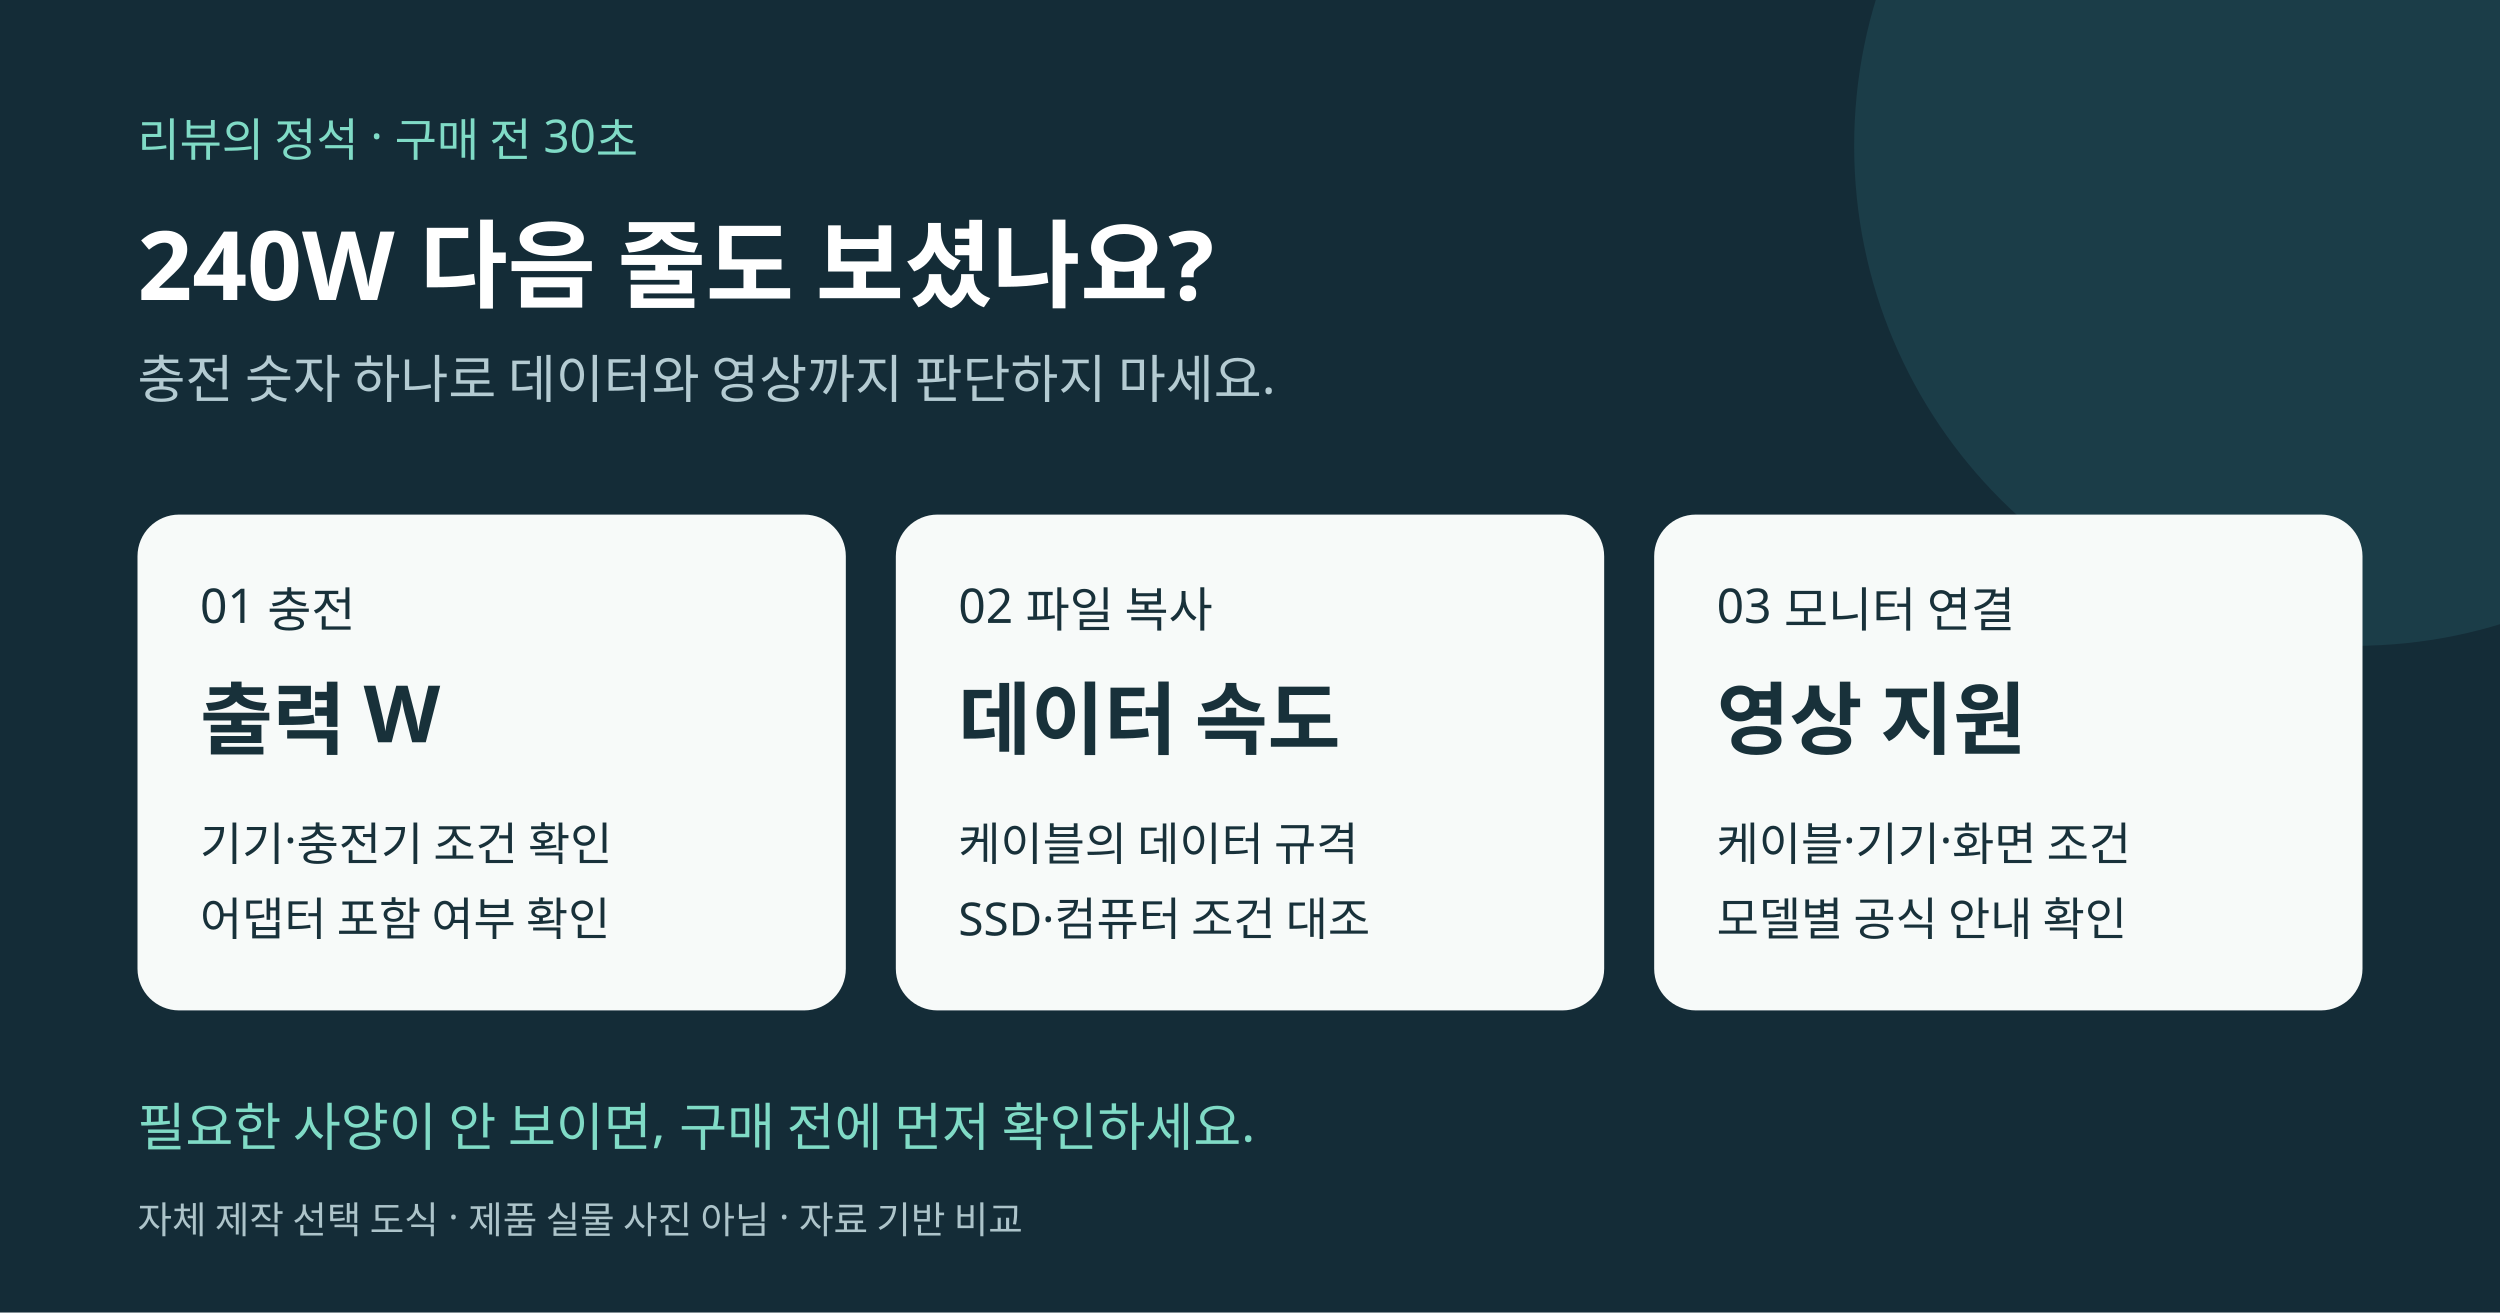
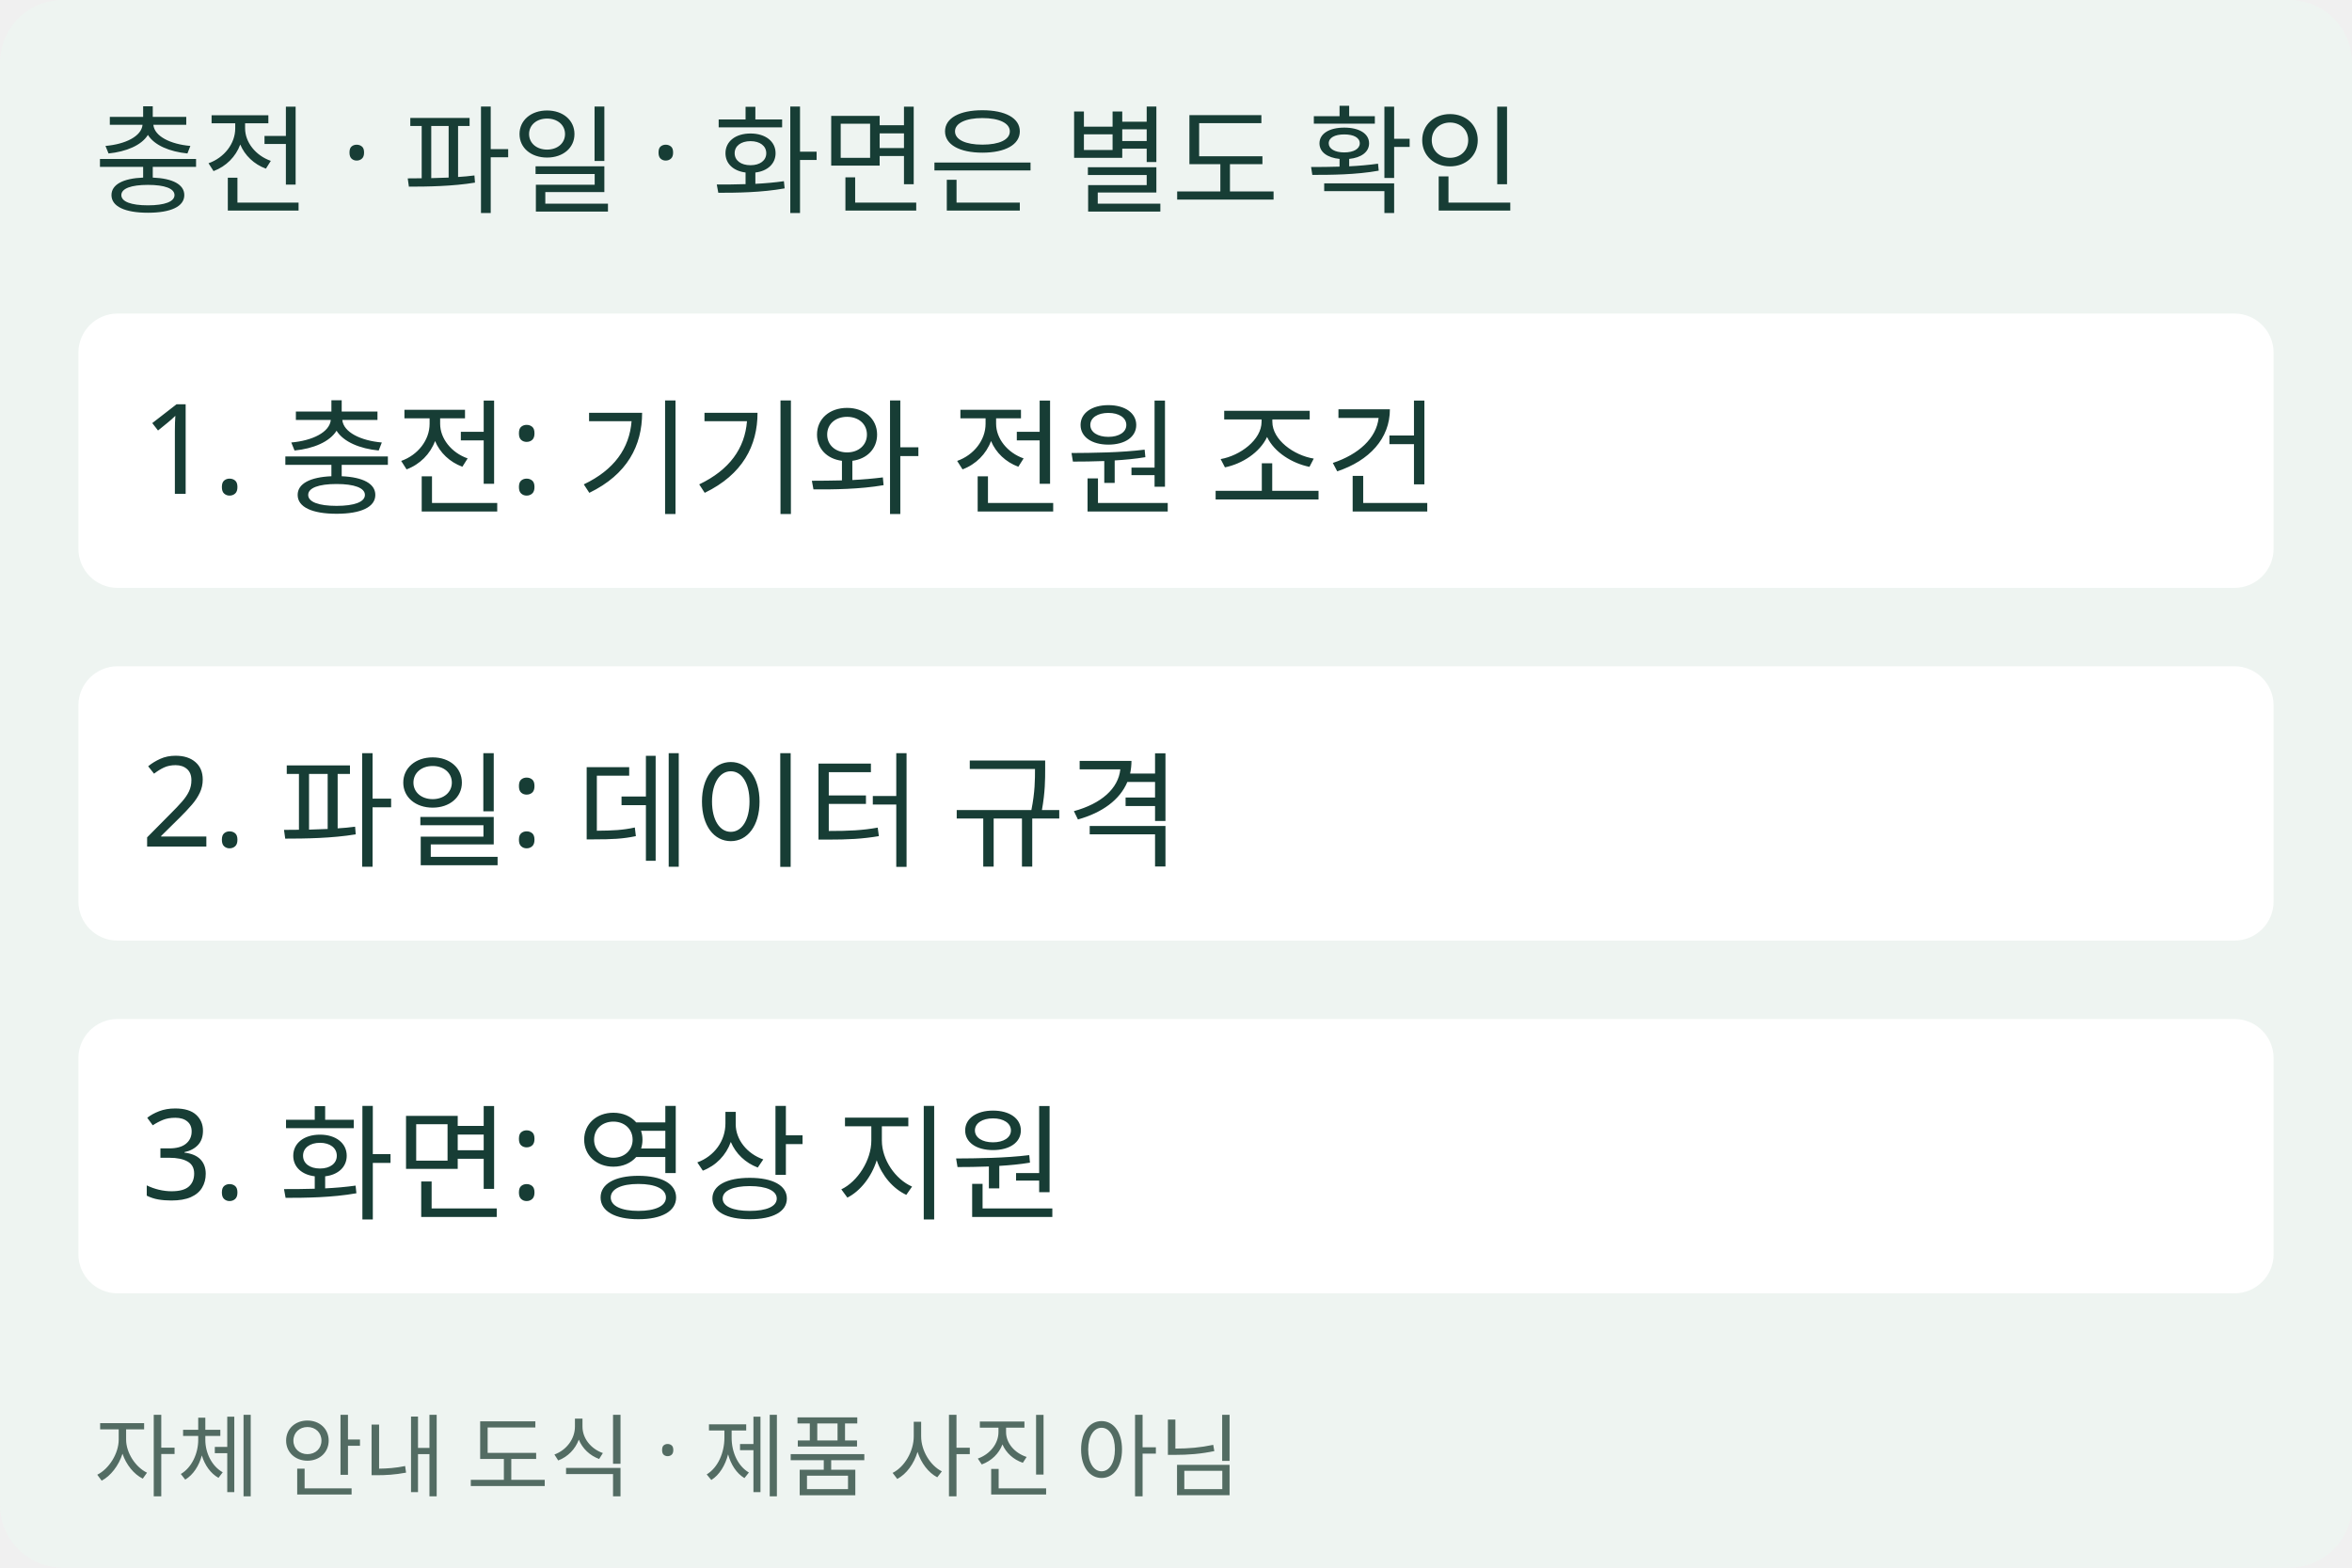
- <svg xmlns="http://www.w3.org/2000/svg" width="1200" height="630" viewBox="0 0 1200 630" role="img" aria-labelledby="t d">
-   <rect width="1200" height="630" fill="#142c37" />
-   <circle cx="1130" cy="70" r="240" fill="#1b3d48" />
-   <g font-family="Malgun Gothic, sans-serif">
-     <text x="66" y="75" fill="#80dbc6" font-size="22">리뷰의 정석 · 구매 전 30초</text>
-     <text x="66" y="144" fill="white" font-size="46" font-weight="700">240W 다음 줄도 보셨나요?</text>
-     <text x="66" y="191" fill="#b4cbd2" font-size="25">충전 숫자 하나로 데이터와 영상까지 판단하지 마세요.</text>
-     <rect x="66" y="247" width="340" height="238" rx="20" fill="#f7faf9" />
-     <rect x="430" y="247" width="340" height="238" rx="20" fill="#f7faf9" />
-     <rect x="794" y="247" width="340" height="238" rx="20" fill="#f7faf9" />
-     <g fill="#18313a">
-       <text x="96" y="299" font-size="23">01  충전</text>
-       <text x="96" y="359" font-size="38" font-weight="700">출력 W</text>
-       <text x="96" y="413" font-size="22">기기·충전기 조건 확인</text>
-       <text x="96" y="449" font-size="22">어댑터 포함 여부 확인</text>
-       <text x="460" y="299" font-size="23">02  파일 복사</text>
-       <text x="460" y="359" font-size="38" font-weight="700">데이터 속도</text>
-       <text x="460" y="413" font-size="22">케이블의 데이터 규격</text>
-       <text x="460" y="449" font-size="22">SSD·컴퓨터 조건 대조</text>
-       <text x="824" y="299" font-size="23">03  모니터 연결</text>
-       <text x="824" y="359" font-size="38" font-weight="700">영상 지원</text>
-       <text x="824" y="413" font-size="22">케이블·기기·화면 조건</text>
-       <text x="824" y="449" font-size="22">모델별 공식 안내 확인</text>
-     </g>
-     <text x="66" y="550" fill="#80dbc6" font-size="25">필요한 사양이 안 보이면, 구매 전에 먼저 확인하세요.</text>
-     <text x="66" y="592" fill="#adc4ca" font-size="18">자체 제작 선택 도식 · 제품 실물 사진 아님 · 자료 기반 비교</text>
-   </g>
+ <svg xmlns="http://www.w3.org/2000/svg" width="600" height="400" viewBox="0 0 600 400" role="img" aria-labelledby="title">
+   <rect width="600" height="400" rx="16" fill="#eef4f1" />
+   <text x="24" y="52" font-family="Malgun Gothic,sans-serif" font-size="30" fill="#173d35">충전 · 파일 · 화면은 별도 확인</text>
+   <rect x="20" y="80" width="560" height="70" rx="10" fill="#fff" />
+   <text x="36" y="126" font-family="Malgun Gothic,sans-serif" font-size="32" fill="#173d35">1. 충전: 기기와 전원 조건</text>
+   <rect x="20" y="170" width="560" height="70" rx="10" fill="#fff" />
+   <text x="36" y="216" font-family="Malgun Gothic,sans-serif" font-size="32" fill="#173d35">2. 파일: 데이터 규격</text>
+   <rect x="20" y="260" width="560" height="70" rx="10" fill="#fff" />
+   <text x="36" y="306" font-family="Malgun Gothic,sans-serif" font-size="32" fill="#173d35">3. 화면: 영상 지원</text>
+   <text x="24" y="380" font-family="Malgun Gothic,sans-serif" font-size="23" fill="#536c63">자체 안내 도식 · 제품 사진 아님</text>
</svg>
